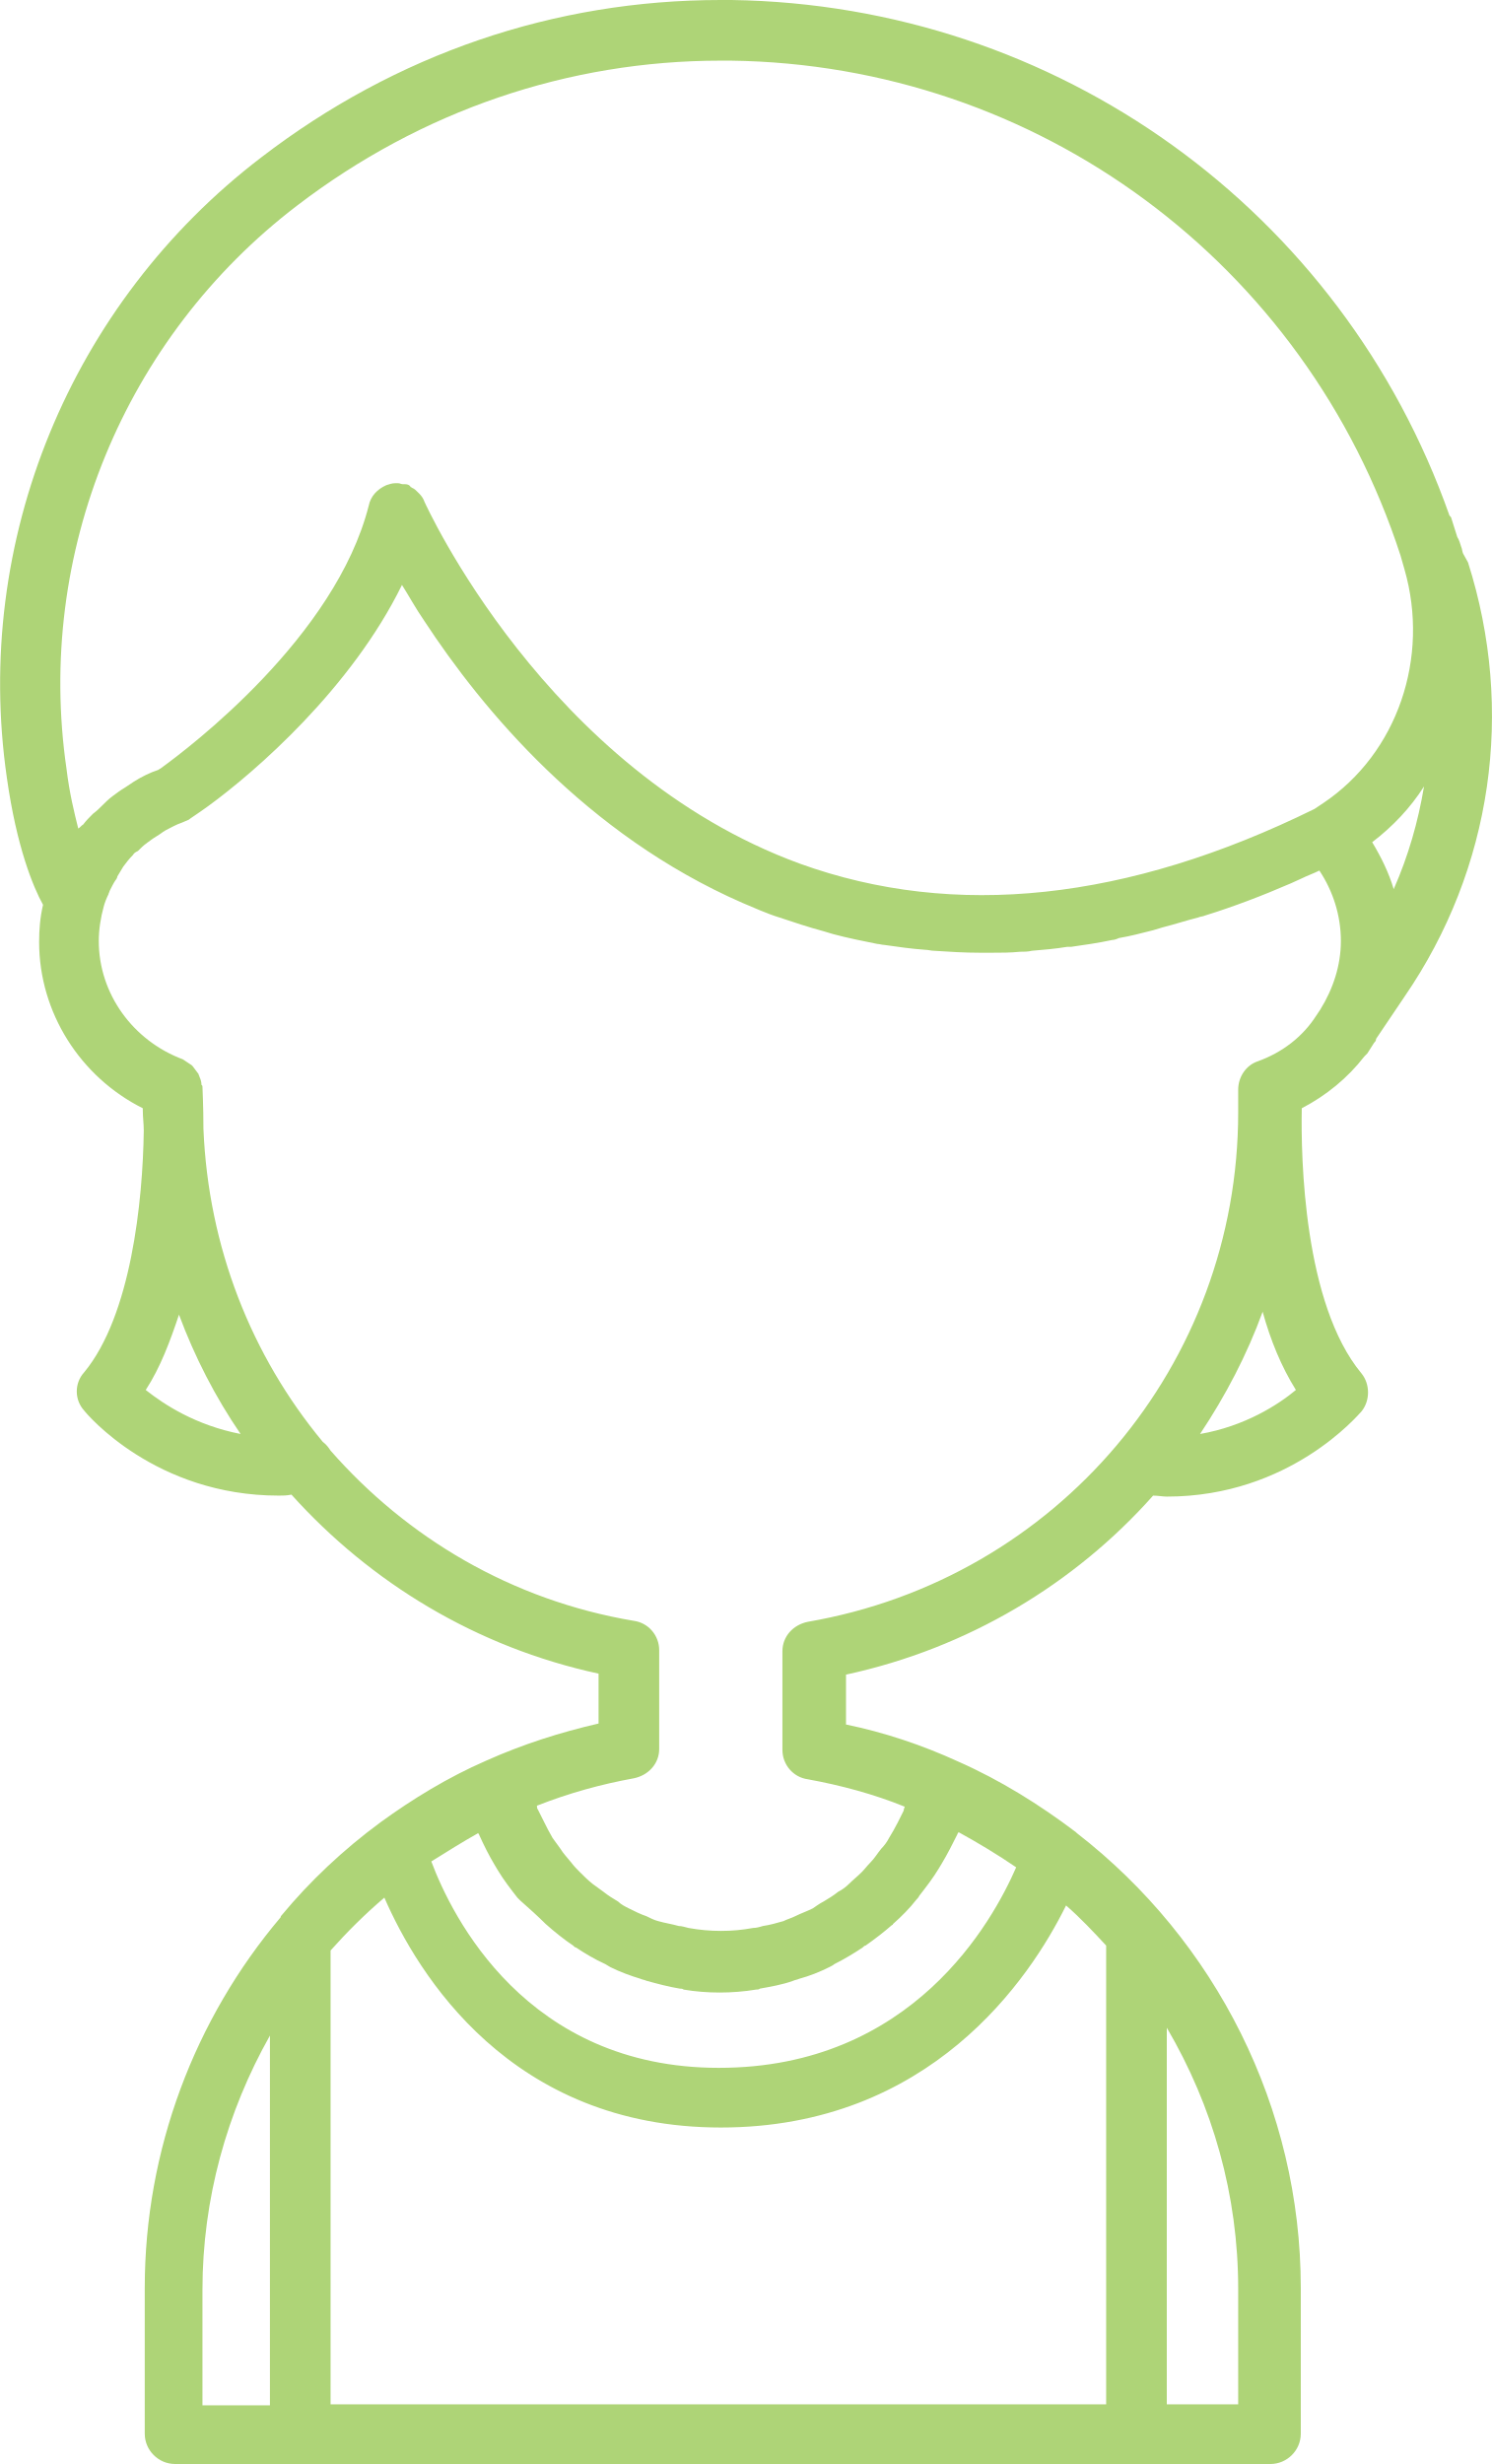
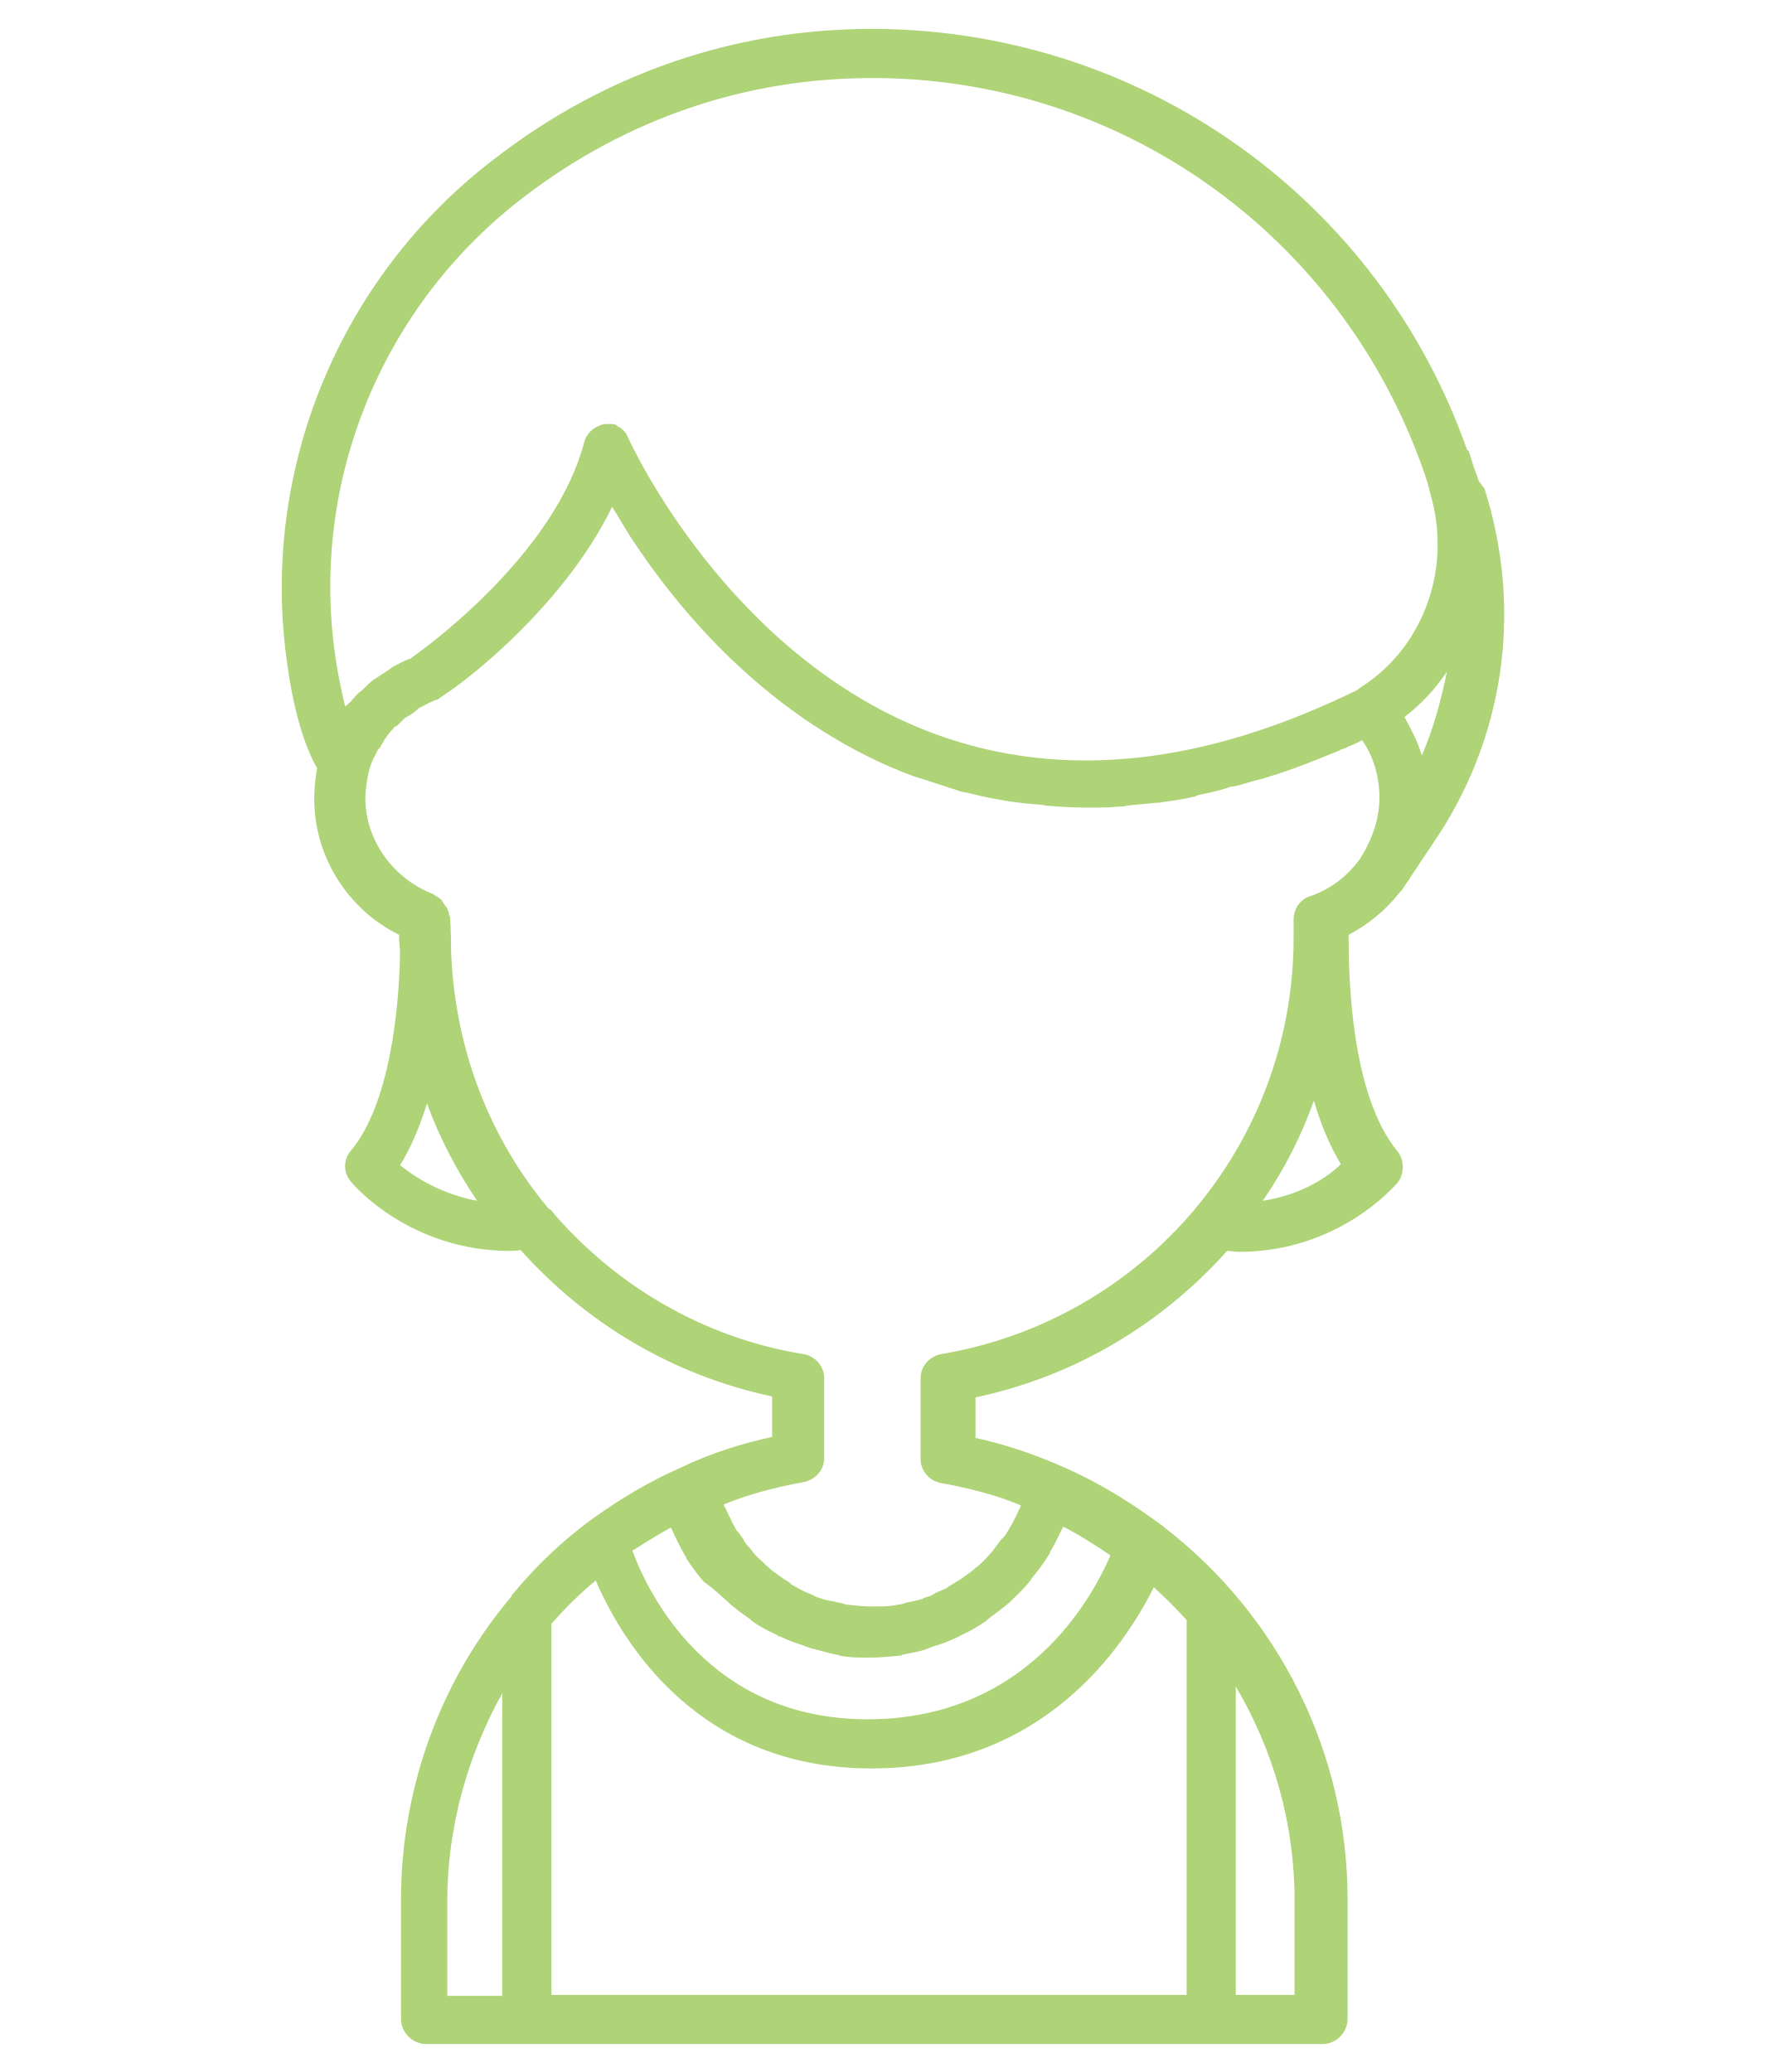
- <svg xmlns="http://www.w3.org/2000/svg" version="1.1" id="Layer_1" x="0px" y="0px" viewBox="0 0 152.5 251.9" style="enable-background:new 0 0 152.5 251.9;" xml:space="preserve">
+ <svg xmlns="http://www.w3.org/2000/svg" version="1.1" id="Layer_1" x="0px" y="0px" viewBox="0 0 185 215" style="enable-background:new 0 0 185 215;" xml:space="preserve">
  <style type="text/css">
	.st0{fill:#AED477;}
</style>
-   <path class="st0" d="M149.6,56.6c-0.1-0.2-0.1-0.5-0.2-0.7c-0.1-0.3-0.2-0.7-0.4-1l-0.6-1.9c0-0.1-0.1-0.2-0.2-0.3  C137.2,21.5,108.1,0.5,74.8,0c-0.4,0-0.7,0-1.1,0c-17,0-33.2,5.5-47,16.1C7.2,31-2.8,55.3,0.7,79.5c1,7.1,2.7,11.2,3.7,13  C4.1,93.8,4,95,4,96.3c0,7.2,4.2,13.8,10.6,17v0.2c0,0.7,0.1,1.4,0.1,2.1c-0.1,7.2-1.3,18.9-6.1,24.7c-1,1.1-1,2.8,0,3.9  c0.3,0.4,7.3,8.7,19.9,8.7c0.4,0,0.8,0,1.3-0.1c8.1,9,18.9,15.6,31.4,18.3v5.1c-3.9,0.9-7.7,2.1-11.5,3.8c-3.9,1.7-7.5,3.9-10.8,6.3  l0,0c-3.8,2.8-7.2,6-10.1,9.5c-0.1,0.1-0.1,0.1-0.1,0.2c-8.8,10.4-13.9,23.8-13.9,37.9v14.9c0,1.7,1.4,3.1,3.1,3.1h112  c1.7,0,3.1-1.4,3.1-3.1v-14.9c0-18.4-8.7-35.5-22.9-46.5l-0.1-0.1c-3.7-2.8-7.7-5.3-12-7.2c-3.7-1.7-7.6-3-11.5-3.8v-5.1  c12.5-2.7,23.4-9.3,31.4-18.3c0.5,0,1,0.1,1.4,0.1c12.6,0,19.6-8.4,19.9-8.7c0.9-1.1,0.9-2.8,0-3.9c-5.9-7.1-6.2-22-6.1-27.1  c2.5-1.3,4.7-3.1,6.4-5.3c0.1-0.1,0.2-0.2,0.3-0.3l0.7-1.1c0.1-0.1,0.2-0.2,0.2-0.4l2.9-4.3c9-13.1,11.3-29.3,6.5-44.4L149.6,56.6z   M8,84.7c-0.4-1.6-0.9-3.6-1.2-6.1c-3.2-22,5.9-44.1,23.6-57.6C43.1,11.3,58.1,6.2,73.7,6.2c0.3,0,0.6,0,1,0  c31.4,0.4,58.8,20.7,68.5,50.6l0.4,1.4c2.6,9-0.7,18.8-8.3,23.9c-0.6,0.4-0.9,0.6-0.9,0.6c-19.1,9.4-36.8,11.3-52.6,5.6  c-26-9.5-38.3-36.8-38.4-37c-0.1-0.3-0.3-0.6-0.5-0.8c-0.1-0.1-0.1-0.1-0.2-0.2c-0.2-0.2-0.3-0.3-0.5-0.4c-0.1,0-0.1-0.1-0.2-0.1  c-0.1-0.2-0.3-0.3-0.6-0.3c-0.1,0-0.2,0-0.2,0c-0.2,0-0.3-0.1-0.5-0.1c-0.1,0-0.2,0-0.3,0c-0.3,0-0.6,0.1-0.9,0.2  c-0.9,0.4-1.6,1.1-1.8,2.1c-3.4,13.4-18.3,24.7-21.2,26.8c-0.1,0.1-0.2,0.1-0.3,0.2c-0.9,0.3-1.7,0.7-2.5,1.2  c-0.3,0.2-0.6,0.4-0.9,0.6c-0.5,0.3-0.9,0.6-1.3,0.9s-0.7,0.6-1,0.9s-0.6,0.6-1,0.9c-0.4,0.4-0.7,0.7-1,1.1  C8.3,84.4,8.2,84.6,8,84.7z M14.9,142.1c1.5-2.3,2.5-5,3.4-7.7c1.6,4.3,3.7,8.4,6.3,12.2C20,145.7,16.8,143.6,14.9,142.1z   M55.8,196.7C55.9,196.7,55.9,196.7,55.8,196.7c0.9,0.8,1.9,1.6,2.8,2.2c0.1,0.1,0.2,0.2,0.3,0.2c0.9,0.6,1.9,1.2,3,1.7  c0.2,0.1,0.3,0.2,0.5,0.3c1,0.5,2.1,0.9,3.1,1.2c0.2,0.1,0.4,0.1,0.6,0.2c1.1,0.3,2.2,0.6,3.4,0.8c0.1,0,0.3,0,0.4,0.1  c1.2,0.2,2.4,0.3,3.7,0.3c1.2,0,2.5-0.1,3.7-0.3c0.1,0,0.3,0,0.4-0.1c1.1-0.2,2.3-0.4,3.4-0.8c0.2-0.1,0.4-0.1,0.6-0.2  c1.1-0.3,2.1-0.7,3.1-1.2c0.2-0.1,0.4-0.2,0.5-0.3c1-0.5,2-1.1,2.9-1.7c0.1-0.1,0.2-0.2,0.3-0.2c1-0.7,1.9-1.4,2.7-2.1  c0,0,0.1,0,0.1-0.1c0.9-0.8,1.7-1.6,2.4-2.5c0.1-0.1,0.2-0.2,0.3-0.4c0.7-0.9,1.4-1.8,2-2.8c0.1-0.2,0.2-0.3,0.3-0.5  c0.6-1,1.1-2,1.6-3c0-0.1,0.1-0.1,0.1-0.2c2,1.1,4,2.3,5.9,3.6c-2.4,5.5-10.6,20.5-30.4,20.5c-19.7,0-27.3-15.5-29.4-21.1  c1.6-1,3.2-2,4.8-2.9c0,0.1,0.1,0.1,0.1,0.2c0.5,1.1,1,2.1,1.6,3.1c0.1,0.2,0.2,0.3,0.3,0.5c0.6,1,1.3,1.9,2,2.8  c0.1,0.1,0.2,0.2,0.3,0.3C54.1,195.1,55,195.9,55.8,196.7z M39.3,194c3.4,7.8,12.9,23.5,34.4,23.5c21.4,0,31.6-15.2,35.3-22.7  c1.5,1.3,2.8,2.7,4.1,4.1v46.9H33.8v-46.4C35.5,197.5,37.3,195.7,39.3,194z M20.7,234.1c0-9.3,2.5-18.2,6.9-26v37.8h-6.9V234.1z   M126.6,245.8h-7.3v-38.5c4.7,8,7.3,17.1,7.3,26.7V245.8z M122.7,146.6c2.6-3.9,4.8-8.1,6.4-12.5c0.8,2.9,1.9,5.6,3.4,8  C130.7,143.6,127.3,145.8,122.7,146.6z M128.6,108.5c-1.2,0.4-2,1.6-2,2.9v2.3c0,25.8-18.5,47.7-44,52.1c-1.5,0.3-2.6,1.5-2.6,3  v10.1c0,1.5,1.1,2.8,2.6,3c3.3,0.6,6.7,1.5,9.9,2.8c0,0.1-0.1,0.2-0.1,0.4c-0.2,0.4-0.4,0.8-0.6,1.2c-0.3,0.6-0.6,1.1-0.9,1.6  c-0.2,0.4-0.5,0.8-0.8,1.1c-0.4,0.5-0.7,1-1.1,1.4c-0.3,0.3-0.6,0.7-0.9,1c-0.4,0.4-0.9,0.8-1.3,1.2c-0.3,0.3-0.7,0.6-1.1,0.8  c-0.5,0.4-1,0.7-1.5,1c-0.4,0.2-0.8,0.5-1.1,0.7c-0.6,0.3-1.2,0.5-1.8,0.8c-0.4,0.2-0.8,0.3-1.2,0.5c-0.7,0.2-1.4,0.4-2.1,0.5  c-0.3,0.1-0.7,0.2-1,0.2c-1.1,0.2-2.1,0.3-3.3,0.3c-1.1,0-2.2-0.1-3.3-0.3c-0.4-0.1-0.7-0.2-1-0.2c-0.7-0.2-1.4-0.3-2.1-0.5  c-0.4-0.1-0.8-0.3-1.2-0.5c-0.6-0.2-1.2-0.5-1.8-0.8c-0.4-0.2-0.8-0.4-1.1-0.7c-0.5-0.3-1-0.6-1.5-1c-0.4-0.3-0.7-0.5-1.1-0.8  c-0.5-0.4-0.9-0.8-1.3-1.2c-0.3-0.3-0.6-0.6-0.9-1c-0.4-0.5-0.8-0.9-1.1-1.4c-0.3-0.4-0.5-0.7-0.8-1.1c-0.3-0.5-0.6-1.1-0.9-1.7  c-0.2-0.4-0.4-0.8-0.6-1.2c-0.1-0.1-0.1-0.3-0.1-0.4c3.3-1.3,6.6-2.2,9.9-2.8c1.5-0.3,2.6-1.5,2.6-3v-10.1c0-1.5-1.1-2.8-2.6-3  c-12.5-2.1-23.2-8.5-31-17.4c-0.2-0.3-0.4-0.6-0.8-0.9c-7.3-8.8-11.7-19.9-12.2-32c0-2.4-0.1-4.1-0.1-4.3c0-0.1,0-0.1-0.1-0.2  c0-0.3-0.1-0.6-0.2-0.8c0-0.1-0.1-0.2-0.1-0.3c-0.2-0.3-0.4-0.5-0.6-0.8l-0.1-0.1c-0.3-0.2-0.6-0.4-0.9-0.6  c-5.1-1.9-8.6-6.7-8.6-12.1c0-1.2,0.2-2.4,0.5-3.5l0,0c0.1-0.4,0.3-0.9,0.5-1.3c0-0.1,0.1-0.2,0.1-0.3c0.2-0.4,0.4-0.8,0.6-1.1  c0.1-0.1,0.2-0.3,0.2-0.4c0.2-0.3,0.4-0.7,0.6-1c0.3-0.4,0.6-0.8,1-1.2c0.1-0.2,0.3-0.3,0.5-0.4c0.3-0.3,0.6-0.6,0.9-0.8  c0.1-0.1,0.3-0.2,0.4-0.3c0.4-0.3,0.8-0.5,1.2-0.8c0.1-0.1,0.2-0.1,0.3-0.2c0.6-0.3,1.1-0.6,1.7-0.8c0.2-0.1,0.5-0.2,0.7-0.3  c0.1-0.1,0.9-0.6,2-1.4c4.8-3.5,14.6-12,19.8-22.6c0.7,1.1,1.4,2.4,2.3,3.7c5.9,9,16.5,21.8,32.5,28.8c1.2,0.5,2.5,1.1,3.8,1.5  c1.5,0.5,3,1,4.5,1.4c0.3,0.1,0.7,0.2,1,0.3c1.5,0.4,3,0.7,4.5,1c0.2,0,0.5,0.1,0.7,0.1c1.4,0.2,2.8,0.4,4.2,0.5  c0.3,0,0.6,0.1,0.9,0.1c1.5,0.1,3.1,0.2,4.7,0.2c0.1,0,0.3,0,0.4,0c0.3,0,0.5,0,0.8,0c1,0,1.9,0,2.9-0.1c0.4,0,0.8,0,1.2-0.1  c1.2-0.1,2.4-0.2,3.6-0.4c0.1,0,0.3,0,0.4,0c1.4-0.2,2.8-0.4,4.2-0.7c0.2,0,0.5-0.1,0.7-0.2c1.2-0.2,2.3-0.5,3.5-0.8  c0.3-0.1,0.7-0.2,1-0.3c1.2-0.3,2.4-0.7,3.6-1c0.2-0.1,0.5-0.1,0.7-0.2c2.9-0.9,5.8-2,8.8-3.3c0.4-0.2,0.7-0.3,1.1-0.5  c0.6-0.3,1.2-0.5,1.8-0.8c1.4,2.1,2.2,4.6,2.2,7.2c0,2.5-0.8,4.9-2.1,7l-0.4,0.6C133.2,106,131.1,107.6,128.6,108.5z M142.5,90.9  c-0.5-1.7-1.3-3.3-2.2-4.8c2.1-1.6,3.9-3.5,5.3-5.7C145,84,144,87.5,142.5,90.9z" />
+   <path class="st0" d="M153.4,49.9c-0.1-0.2-0.1-0.4-0.2-0.6c-0.1-0.2-0.2-0.6-0.3-0.8l-0.5-1.6c0-0.1-0.1-0.2-0.2-0.2  c-9.1-25.9-33.3-43.3-60.9-43.7c-0.3,0-0.6,0-0.9,0c-14.1,0-27.6,4.6-39,13.4C35.2,28.7,26.9,48.9,29.8,68.9  c0.8,5.9,2.2,9.3,3.1,10.8c-0.2,1.1-0.3,2.1-0.3,3.2c0,6,3.5,11.5,8.8,14.1v0.2c0,0.6,0.1,1.2,0.1,1.7c-0.1,6-1.1,15.7-5.1,20.5  c-0.8,0.9-0.8,2.3,0,3.2c0.2,0.3,6.1,7.2,16.5,7.2c0.3,0,0.7,0,1.1-0.1c6.7,7.5,15.7,13,26.1,15.2v4.2c-3.2,0.7-6.4,1.7-9.5,3.2  c-3.2,1.4-6.2,3.2-9,5.2l0,0c-3.2,2.3-6,5-8.4,7.9c-0.1,0.1-0.1,0.1-0.1,0.2c-7.3,8.6-11.5,19.8-11.5,31.5v12.4  c0,1.4,1.2,2.6,2.6,2.6h93c1.4,0,2.6-1.2,2.6-2.6v-12.4c0-15.3-7.2-29.5-19-38.6l-0.1-0.1c-3.1-2.3-6.4-4.4-10-6  c-3.1-1.4-6.3-2.5-9.5-3.2v-4.2c10.4-2.2,19.4-7.7,26.1-15.2c0.4,0,0.8,0.1,1.2,0.1c10.5,0,16.3-7,16.5-7.2c0.7-0.9,0.7-2.3,0-3.2  c-4.9-5.9-5.1-18.3-5.1-22.5c2.1-1.1,3.9-2.6,5.3-4.4c0.1-0.1,0.2-0.2,0.2-0.2l0.6-0.9c0.1-0.1,0.2-0.2,0.2-0.3l2.4-3.6  c7.5-10.9,9.4-24.3,5.4-36.9L153.4,49.9z M35.8,73.3c-0.3-1.3-0.7-3-1-5.1c-2.7-18.3,4.9-36.6,19.6-47.8C65,12.3,77.4,8.1,90.4,8.1  c0.2,0,0.5,0,0.8,0c26.1,0.3,48.8,17.2,56.9,42l0.3,1.2c2.2,7.5-0.6,15.6-6.9,19.8c-0.5,0.3-0.7,0.5-0.7,0.5  c-15.9,7.8-30.5,9.4-43.7,4.6c-21.6-7.9-31.8-30.5-31.9-30.7c-0.1-0.2-0.2-0.5-0.4-0.7c-0.1-0.1-0.1-0.1-0.2-0.2  c-0.2-0.2-0.2-0.2-0.4-0.3c-0.1,0-0.1-0.1-0.2-0.1C64,44.1,63.8,44,63.5,44c-0.1,0-0.2,0-0.2,0C63.2,44,63.1,44,63,44  c-0.1,0-0.2,0-0.2,0c-0.2,0-0.5,0.1-0.7,0.2c-0.7,0.3-1.3,0.9-1.5,1.7C57.7,57,45.3,66.4,42.9,68.1c-0.1,0.1-0.2,0.1-0.2,0.2  c-0.7,0.2-1.4,0.6-2.1,1c-0.2,0.2-0.5,0.3-0.7,0.5c-0.4,0.2-0.7,0.5-1.1,0.7c-0.3,0.2-0.6,0.5-0.8,0.7c-0.2,0.2-0.5,0.5-0.8,0.7  c-0.3,0.3-0.6,0.6-0.8,0.9C36.1,73,36,73.2,35.8,73.3z M41.5,120.9c1.2-1.9,2.1-4.2,2.8-6.4c1.3,3.6,3.1,7,5.2,10.1  C45.8,123.9,43.1,122.2,41.5,120.9z M75.5,166.2C75.6,166.2,75.6,166.2,75.5,166.2c0.7,0.7,1.6,1.3,2.3,1.8c0.1,0.1,0.2,0.2,0.2,0.2  c0.7,0.5,1.6,1,2.5,1.4c0.2,0.1,0.2,0.2,0.4,0.2c0.8,0.4,1.7,0.7,2.6,1c0.2,0.1,0.3,0.1,0.5,0.2c0.9,0.2,1.8,0.5,2.8,0.7  c0.1,0,0.2,0,0.3,0.1c1,0.2,2,0.2,3.1,0.2c1,0,2.1-0.1,3.1-0.2c0.1,0,0.2,0,0.3-0.1c0.9-0.2,1.9-0.3,2.8-0.7  c0.2-0.1,0.3-0.1,0.5-0.2c0.9-0.2,1.7-0.6,2.6-1c0.2-0.1,0.3-0.2,0.4-0.2c0.8-0.4,1.7-0.9,2.4-1.4c0.1-0.1,0.2-0.2,0.2-0.2  c0.8-0.6,1.6-1.2,2.2-1.7c0,0,0.1,0,0.1-0.1c0.7-0.7,1.4-1.3,2-2.1c0.1-0.1,0.2-0.2,0.2-0.3c0.6-0.7,1.2-1.5,1.7-2.3  c0.1-0.2,0.2-0.2,0.2-0.4c0.5-0.8,0.9-1.7,1.3-2.5c0-0.1,0.1-0.1,0.1-0.2c1.7,0.9,3.3,1.9,4.9,3c-2,4.6-8.8,17-25.2,17  c-16.4,0-22.7-12.9-24.4-17.5c1.3-0.8,2.7-1.7,4-2.4c0,0.1,0.1,0.1,0.1,0.2c0.4,0.9,0.8,1.7,1.3,2.6c0.1,0.2,0.2,0.2,0.2,0.4  c0.5,0.8,1.1,1.6,1.7,2.3c0.1,0.1,0.2,0.2,0.2,0.2C74.1,164.9,74.8,165.6,75.5,166.2z M61.8,164c2.8,6.5,10.7,19.5,28.6,19.5  c17.8,0,26.2-12.6,29.3-18.8c1.2,1.1,2.3,2.2,3.4,3.4V207H57.2v-38.5C58.6,166.9,60.1,165.4,61.8,164z M46.4,197.3  c0-7.7,2.1-15.1,5.7-21.6v31.4h-5.7V197.3z M134.3,207h-6.1v-32c3.9,6.6,6.1,14.2,6.1,22.2V207z M131,124.6c2.2-3.2,4-6.7,5.3-10.4  c0.7,2.4,1.6,4.6,2.8,6.6C137.7,122.2,134.9,124,131,124.6z M135.9,93c-1,0.3-1.7,1.3-1.7,2.4v1.9c0,21.4-15.4,39.6-36.5,43.2  c-1.2,0.2-2.2,1.2-2.2,2.5v8.4c0,1.2,0.9,2.3,2.2,2.5c2.7,0.5,5.6,1.2,8.2,2.3c0,0.1-0.1,0.2-0.1,0.3c-0.2,0.3-0.3,0.7-0.5,1  c-0.2,0.5-0.5,0.9-0.7,1.3c-0.2,0.3-0.4,0.7-0.7,0.9c-0.3,0.4-0.6,0.8-0.9,1.2c-0.2,0.2-0.5,0.6-0.7,0.8c-0.3,0.3-0.7,0.7-1.1,1  c-0.2,0.2-0.6,0.5-0.9,0.7c-0.4,0.3-0.8,0.6-1.2,0.8c-0.3,0.2-0.7,0.4-0.9,0.6c-0.5,0.2-1,0.4-1.5,0.7c-0.3,0.2-0.7,0.2-1,0.4  c-0.6,0.2-1.2,0.3-1.7,0.4c-0.2,0.1-0.6,0.2-0.8,0.2c-0.9,0.2-1.7,0.2-2.7,0.2c-0.9,0-1.8-0.1-2.7-0.2c-0.3-0.1-0.6-0.2-0.8-0.2  c-0.6-0.2-1.2-0.2-1.7-0.4c-0.3-0.1-0.7-0.2-1-0.4c-0.5-0.2-1-0.4-1.5-0.7c-0.3-0.2-0.7-0.3-0.9-0.6c-0.4-0.2-0.8-0.5-1.2-0.8  c-0.3-0.2-0.6-0.4-0.9-0.7c-0.4-0.3-0.7-0.7-1.1-1c-0.2-0.2-0.5-0.5-0.7-0.8c-0.3-0.4-0.7-0.7-0.9-1.2c-0.2-0.3-0.4-0.6-0.7-0.9  c-0.2-0.4-0.5-0.9-0.7-1.4c-0.2-0.3-0.3-0.7-0.5-1c-0.1-0.1-0.1-0.2-0.1-0.3c2.7-1.1,5.5-1.8,8.2-2.3c1.2-0.2,2.2-1.2,2.2-2.5V143  c0-1.2-0.9-2.3-2.2-2.5c-10.4-1.7-19.3-7.1-25.7-14.4c-0.2-0.2-0.3-0.5-0.7-0.7c-6.1-7.3-9.7-16.5-10.1-26.6c0-2-0.1-3.4-0.1-3.6  c0-0.1,0-0.1-0.1-0.2c0-0.2-0.1-0.5-0.2-0.7c0-0.1-0.1-0.2-0.1-0.2c-0.2-0.2-0.3-0.4-0.5-0.7l-0.1-0.1c-0.2-0.2-0.5-0.3-0.7-0.5  c-4.2-1.6-7.1-5.6-7.1-10c0-1,0.2-2,0.4-2.9l0,0c0.1-0.3,0.2-0.7,0.4-1.1c0-0.1,0.1-0.2,0.1-0.2c0.2-0.3,0.3-0.7,0.5-0.9  c0.1-0.1,0.2-0.2,0.2-0.3c0.2-0.2,0.3-0.6,0.5-0.8c0.2-0.3,0.5-0.7,0.8-1c0.1-0.2,0.2-0.2,0.4-0.3c0.2-0.2,0.5-0.5,0.7-0.7  c0.1-0.1,0.2-0.2,0.3-0.2c0.3-0.2,0.7-0.4,1-0.7c0.1-0.1,0.2-0.1,0.2-0.2c0.5-0.2,0.9-0.5,1.4-0.7c0.2-0.1,0.4-0.2,0.6-0.2  c0.1-0.1,0.7-0.5,1.7-1.2c4-2.9,12.1-10,16.4-18.8c0.6,0.9,1.2,2,1.9,3.1c4.9,7.5,13.7,18.1,27,23.9c1,0.4,2.1,0.9,3.2,1.2  c1.2,0.4,2.5,0.8,3.7,1.2c0.2,0.1,0.6,0.2,0.8,0.2c1.2,0.3,2.5,0.6,3.7,0.8c0.2,0,0.4,0.1,0.6,0.1c1.2,0.2,2.3,0.3,3.5,0.4  c0.2,0,0.5,0.1,0.7,0.1c1.2,0.1,2.6,0.2,3.9,0.2c0.1,0,0.2,0,0.3,0c0.2,0,0.4,0,0.7,0c0.8,0,1.6,0,2.4-0.1c0.3,0,0.7,0,1-0.1  c1-0.1,2-0.2,3-0.3c0.1,0,0.2,0,0.3,0c1.2-0.2,2.3-0.3,3.5-0.6c0.2,0,0.4-0.1,0.6-0.2c1-0.2,1.9-0.4,2.9-0.7  c0.2-0.1,0.6-0.2,0.8-0.2c1-0.2,2-0.6,3-0.8c0.2-0.1,0.4-0.1,0.6-0.2c2.4-0.7,4.8-1.7,7.3-2.7c0.3-0.2,0.6-0.2,0.9-0.4  c0.5-0.2,1-0.4,1.5-0.7c1.2,1.7,1.8,3.8,1.8,6c0,2.1-0.7,4.1-1.7,5.8l-0.3,0.5C139.8,90.9,138,92.3,135.9,93z M147.5,78.4  c-0.4-1.4-1.1-2.7-1.8-4c1.7-1.3,3.2-2.9,4.4-4.7C149.5,72.7,148.7,75.6,147.5,78.4z" />
</svg>
